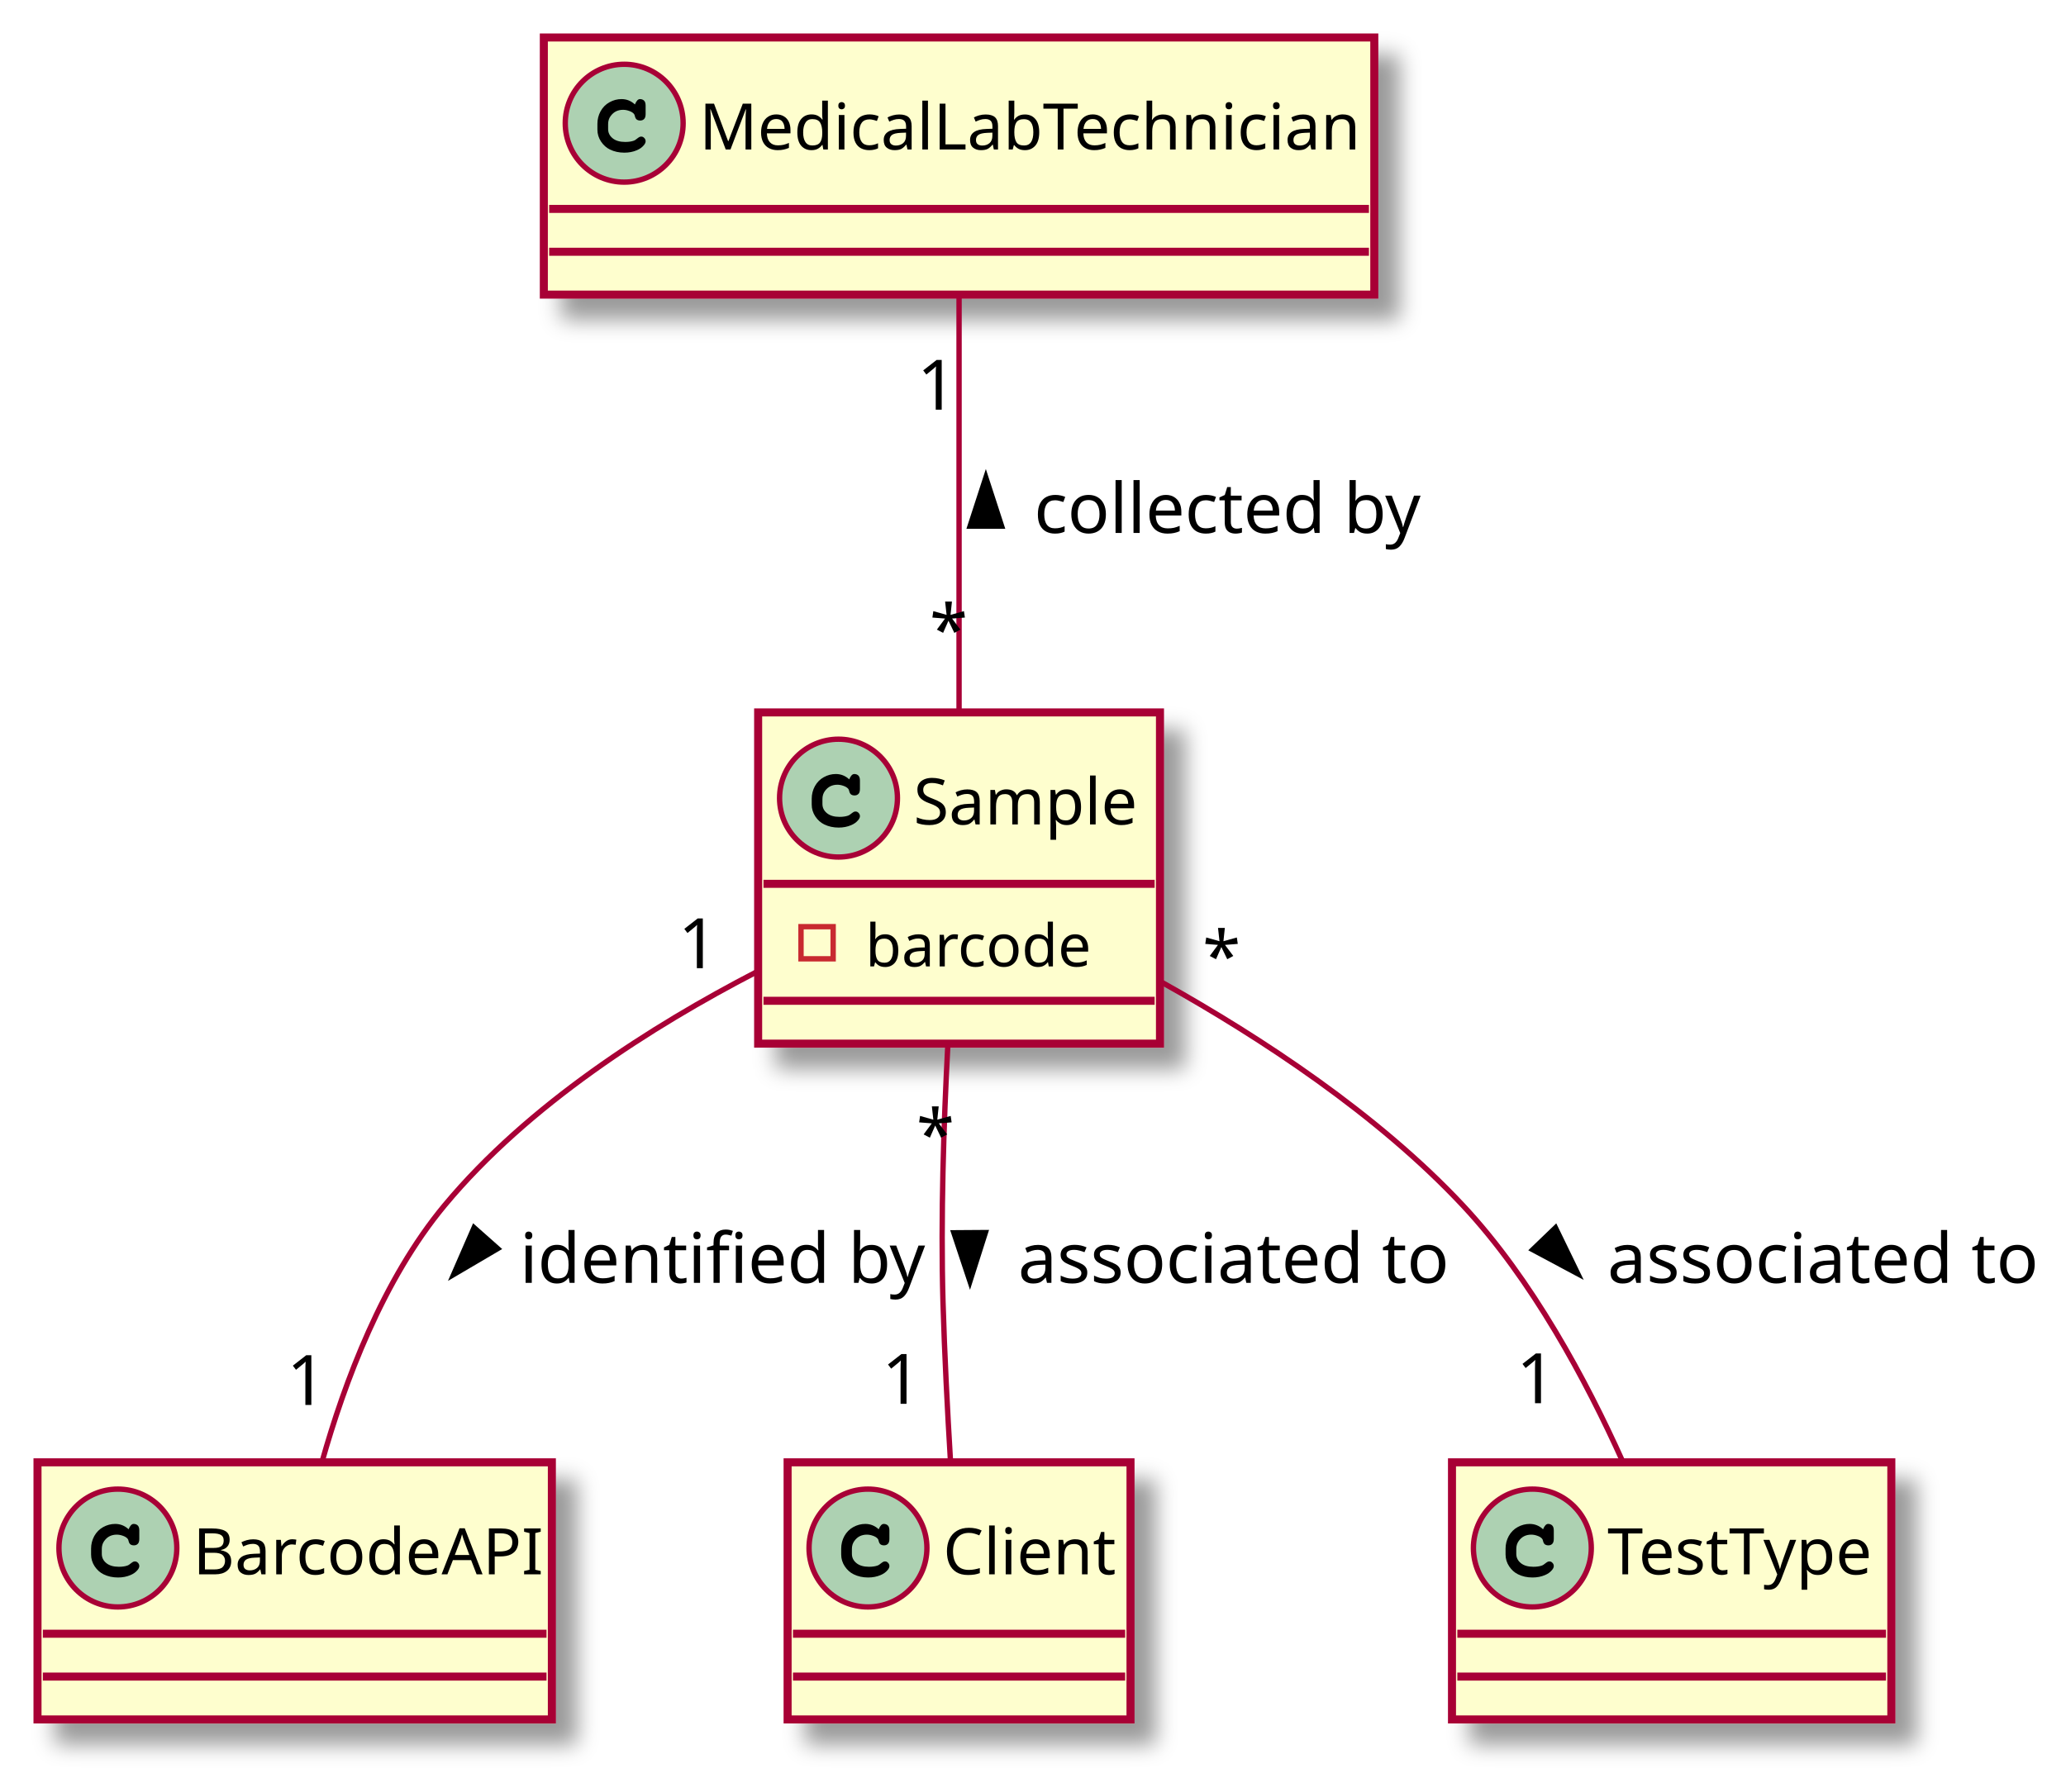
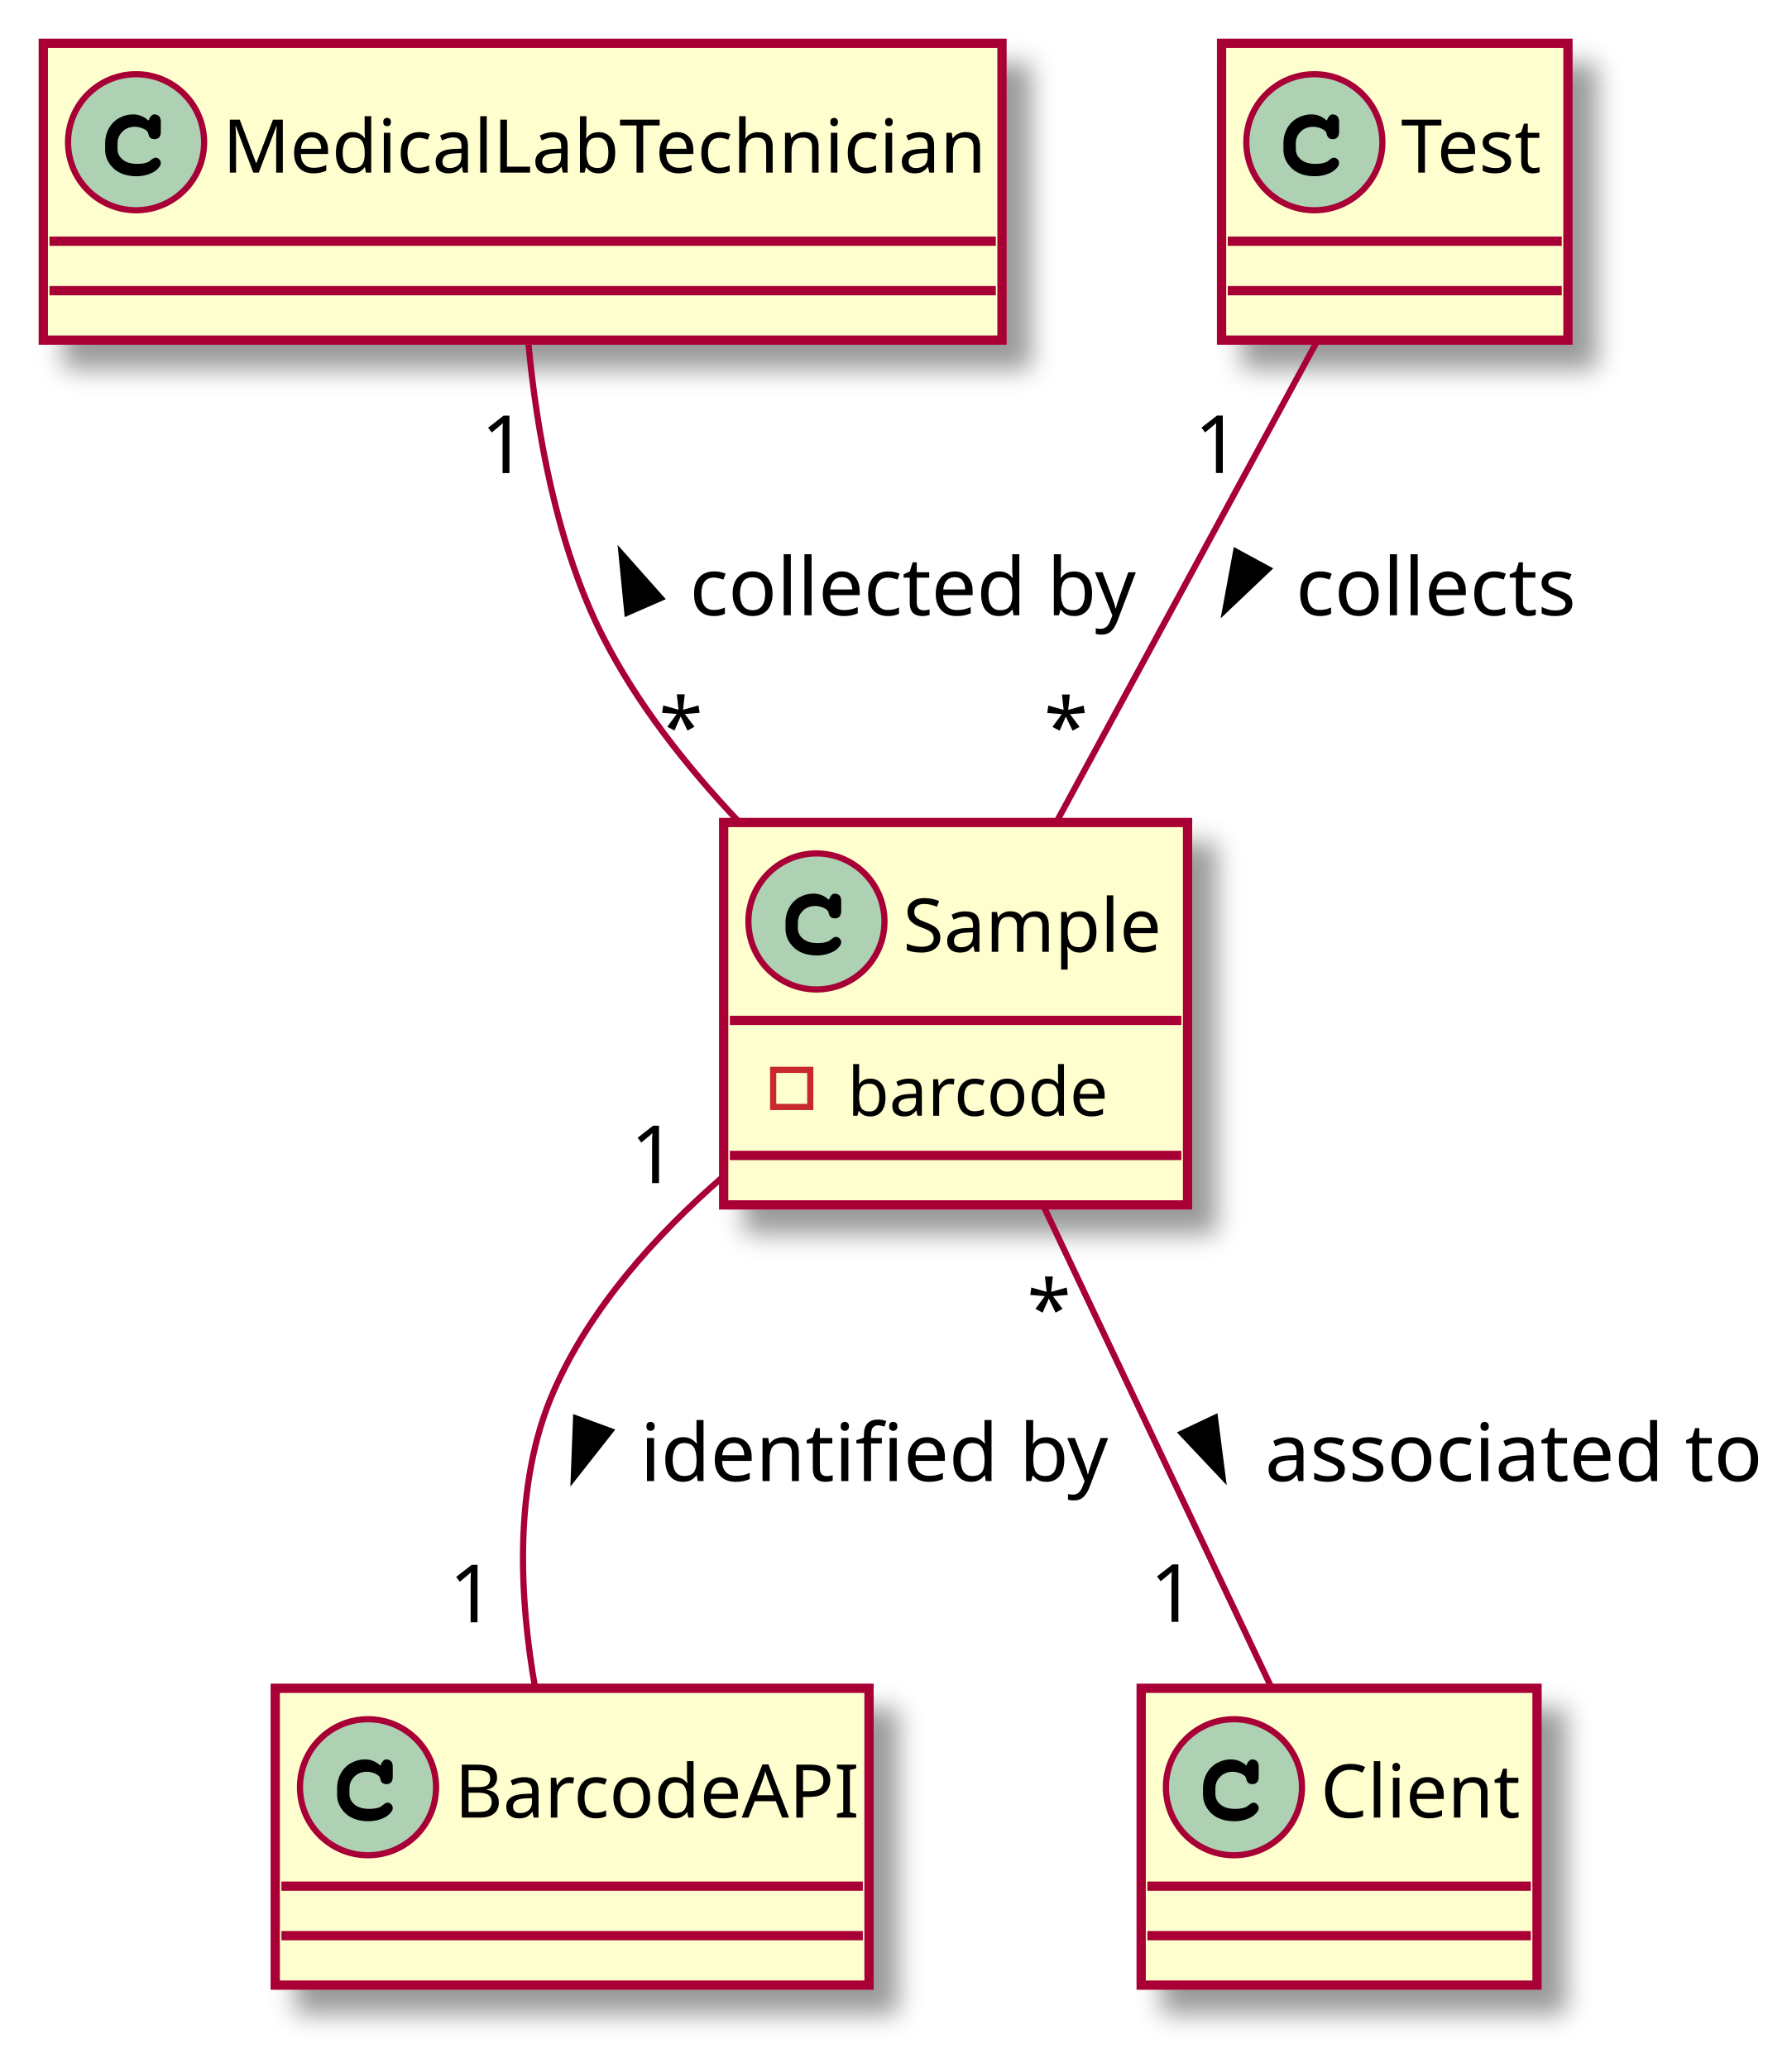
- <svg xmlns="http://www.w3.org/2000/svg" contentScriptType="application/ecmascript" contentStyleType="text/css" height="418.75px" preserveAspectRatio="none" style="width:482px;height:418px;" version="1.1" viewBox="0 0 482 418" width="482.5px" zoomAndPan="magnify">
+ <svg xmlns="http://www.w3.org/2000/svg" contentScriptType="application/ecmascript" contentStyleType="text/css" height="418.75px" preserveAspectRatio="none" style="width:362px;height:418px;" version="1.1" viewBox="0 0 362 418" width="362.5px" zoomAndPan="magnify">
  <defs>
-     <filter height="300%" id="fi0ufb0x0u4cs" width="300%" x="-1" y="-1">
+     <filter height="300%" id="f1dbgn2ozabcc2" width="300%" x="-1" y="-1">
      <feGaussianBlur result="blurOut" stdDeviation="2.5" />
      <feColorMatrix in="blurOut" result="blurOut2" type="matrix" values="0 0 0 0 0 0 0 0 0 0 0 0 0 0 0 0 0 0 .4 0" />
      <feOffset dx="5.0" dy="5.0" in="blurOut2" result="blurOut3" />
      <feBlend in="SourceGraphic" in2="blurOut3" mode="normal" />
    </filter>
  </defs>
  <g>
-     <rect codeLine="2" fill="#FEFECE" filter="url(#fi0ufb0x0u4cs)" height="60" id="MedicalLabTechnician" style="stroke:#A80036;stroke-width:1.875;" width="193.75" x="126.875" y="8.75" />
-     <ellipse cx="145.625" cy="28.75" fill="#ADD1B2" rx="13.75" ry="13.75" style="stroke:#A80036;stroke-width:1.25;" />
-     <path d="M148.125,24.375 Q148.379,23.75 148.672,23.438 Q148.965,23.125 149.297,23.125 Q149.883,23.125 150.254,23.477 Q150.625,23.828 150.625,24.648 L150.625,26.602 Q150.625,27.422 150.273,27.773 Q149.922,28.125 149.375,28.125 Q148.887,28.125 148.574,27.91 Q148.262,27.695 148.125,27.129 Q148.066,26.738 147.852,26.523 Q147.461,26.113 146.758,25.879 Q146.055,25.625 145.352,25.625 Q144.473,25.625 143.731,25.977 Q143.008,26.328 142.441,27.109 Q141.875,27.891 141.875,28.965 L141.875,30.117 Q141.875,31.406 142.93,32.266 Q143.984,33.125 145.859,33.125 Q146.973,33.125 147.754,32.871 Q148.203,32.734 148.711,32.285 Q149.043,32.031 149.219,31.953 Q149.394,31.875 149.609,31.875 Q150.019,31.875 150.312,32.207 Q150.625,32.52 150.625,32.969 Q150.625,33.398 150.195,33.906 Q149.57,34.648 148.574,35.059 Q147.266,35.625 145.664,35.625 Q143.789,35.625 142.285,34.883 Q141.074,34.297 140.215,33.027 Q139.375,31.758 139.375,30.254 L139.375,28.887 Q139.375,27.324 140.117,25.957 Q140.879,24.59 142.188,23.867 Q143.516,23.125 145,23.125 Q145.898,23.125 146.68,23.438 Q147.461,23.75 148.125,24.375 Z " fill="#000000" />
-     <text fill="#000000" font-family="sans-serif" font-size="15" lengthAdjust="spacing" textLength="153.75" x="163.125" y="34.888">MedicalLabTechnician</text>
-     <line style="stroke:#A80036;stroke-width:1.875;" x1="128.125" x2="319.375" y1="48.75" y2="48.75" />
-     <line style="stroke:#A80036;stroke-width:1.875;" x1="128.125" x2="319.375" y1="58.75" y2="58.75" />
-     <rect codeLine="3" fill="#FEFECE" filter="url(#fi0ufb0x0u4cs)" height="77.295" id="Sample" style="stroke:#A80036;stroke-width:1.875;" width="93.75" x="176.875" y="166.25" />
-     <ellipse cx="195.625" cy="186.25" fill="#ADD1B2" rx="13.75" ry="13.75" style="stroke:#A80036;stroke-width:1.25;" />
-     <path d="M198.125,181.875 Q198.379,181.25 198.672,180.938 Q198.965,180.625 199.297,180.625 Q199.883,180.625 200.254,180.977 Q200.625,181.328 200.625,182.148 L200.625,184.102 Q200.625,184.922 200.273,185.273 Q199.922,185.625 199.375,185.625 Q198.887,185.625 198.574,185.41 Q198.262,185.195 198.125,184.629 Q198.066,184.238 197.852,184.023 Q197.461,183.613 196.758,183.379 Q196.055,183.125 195.352,183.125 Q194.473,183.125 193.731,183.477 Q193.008,183.828 192.441,184.609 Q191.875,185.391 191.875,186.465 L191.875,187.617 Q191.875,188.906 192.93,189.766 Q193.984,190.625 195.859,190.625 Q196.973,190.625 197.754,190.371 Q198.203,190.234 198.711,189.785 Q199.043,189.531 199.219,189.453 Q199.394,189.375 199.609,189.375 Q200.019,189.375 200.312,189.707 Q200.625,190.019 200.625,190.469 Q200.625,190.898 200.195,191.406 Q199.57,192.148 198.574,192.559 Q197.266,193.125 195.664,193.125 Q193.789,193.125 192.285,192.383 Q191.074,191.797 190.215,190.527 Q189.375,189.258 189.375,187.754 L189.375,186.387 Q189.375,184.824 190.117,183.457 Q190.879,182.09 192.188,181.367 Q193.516,180.625 195,180.625 Q195.898,180.625 196.68,180.938 Q197.461,181.25 198.125,181.875 Z " fill="#000000" />
-     <text fill="#000000" font-family="sans-serif" font-size="15" lengthAdjust="spacing" textLength="53.75" x="213.125" y="192.388">Sample</text>
-     <line style="stroke:#A80036;stroke-width:1.875;" x1="178.125" x2="269.375" y1="206.25" y2="206.25" />
-     <rect fill="none" height="7.5" style="stroke:#C82930;stroke-width:1.25;" width="7.5" x="186.875" y="216.25" />
-     <text fill="#000000" font-family="sans-serif" font-size="13.75" lengthAdjust="spacing" textLength="50" x="201.875" y="225.524">barcode</text>
-     <line style="stroke:#A80036;stroke-width:1.875;" x1="178.125" x2="269.375" y1="233.545" y2="233.545" />
-     <rect codeLine="6" fill="#FEFECE" filter="url(#fi0ufb0x0u4cs)" height="60" id="BarcodeAPI" style="stroke:#A80036;stroke-width:1.875;" width="120" x="8.75" y="341.25" />
-     <ellipse cx="27.5" cy="361.25" fill="#ADD1B2" rx="13.75" ry="13.75" style="stroke:#A80036;stroke-width:1.25;" />
-     <path d="M30,356.875 Q30.254,356.25 30.547,355.938 Q30.84,355.625 31.172,355.625 Q31.758,355.625 32.129,355.977 Q32.5,356.328 32.5,357.148 L32.5,359.102 Q32.5,359.922 32.148,360.273 Q31.797,360.625 31.25,360.625 Q30.762,360.625 30.449,360.41 Q30.137,360.195 30,359.629 Q29.941,359.238 29.727,359.023 Q29.336,358.613 28.633,358.379 Q27.93,358.125 27.227,358.125 Q26.348,358.125 25.605,358.477 Q24.883,358.828 24.316,359.609 Q23.75,360.391 23.75,361.465 L23.75,362.617 Q23.75,363.906 24.805,364.766 Q25.859,365.625 27.734,365.625 Q28.848,365.625 29.629,365.371 Q30.078,365.234 30.586,364.785 Q30.918,364.531 31.094,364.453 Q31.27,364.375 31.484,364.375 Q31.895,364.375 32.188,364.707 Q32.5,365.019 32.5,365.469 Q32.5,365.898 32.07,366.406 Q31.445,367.148 30.449,367.559 Q29.141,368.125 27.539,368.125 Q25.664,368.125 24.16,367.383 Q22.949,366.797 22.09,365.527 Q21.25,364.258 21.25,362.754 L21.25,361.387 Q21.25,359.824 21.992,358.457 Q22.754,357.09 24.062,356.367 Q25.391,355.625 26.875,355.625 Q27.773,355.625 28.555,355.938 Q29.336,356.25 30,356.875 Z " fill="#000000" />
-     <text fill="#000000" font-family="sans-serif" font-size="15" lengthAdjust="spacing" textLength="80" x="45" y="367.388">BarcodeAPI</text>
-     <line style="stroke:#A80036;stroke-width:1.875;" x1="10" x2="127.5" y1="381.25" y2="381.25" />
-     <line style="stroke:#A80036;stroke-width:1.875;" x1="10" x2="127.5" y1="391.25" y2="391.25" />
-     <rect codeLine="7" fill="#FEFECE" filter="url(#fi0ufb0x0u4cs)" height="60" id="Client" style="stroke:#A80036;stroke-width:1.875;" width="80" x="183.75" y="341.25" />
-     <ellipse cx="202.5" cy="361.25" fill="#ADD1B2" rx="13.75" ry="13.75" style="stroke:#A80036;stroke-width:1.25;" />
-     <path d="M205,356.875 Q205.254,356.25 205.547,355.938 Q205.84,355.625 206.172,355.625 Q206.758,355.625 207.129,355.977 Q207.5,356.328 207.5,357.148 L207.5,359.102 Q207.5,359.922 207.148,360.273 Q206.797,360.625 206.25,360.625 Q205.762,360.625 205.449,360.41 Q205.137,360.195 205,359.629 Q204.941,359.238 204.727,359.023 Q204.336,358.613 203.633,358.379 Q202.93,358.125 202.227,358.125 Q201.348,358.125 200.606,358.477 Q199.883,358.828 199.316,359.609 Q198.75,360.391 198.75,361.465 L198.75,362.617 Q198.75,363.906 199.805,364.766 Q200.859,365.625 202.734,365.625 Q203.848,365.625 204.629,365.371 Q205.078,365.234 205.586,364.785 Q205.918,364.531 206.094,364.453 Q206.269,364.375 206.484,364.375 Q206.894,364.375 207.188,364.707 Q207.5,365.019 207.5,365.469 Q207.5,365.898 207.07,366.406 Q206.445,367.148 205.449,367.559 Q204.141,368.125 202.539,368.125 Q200.664,368.125 199.16,367.383 Q197.949,366.797 197.09,365.527 Q196.25,364.258 196.25,362.754 L196.25,361.387 Q196.25,359.824 196.992,358.457 Q197.754,357.09 199.062,356.367 Q200.391,355.625 201.875,355.625 Q202.773,355.625 203.555,355.938 Q204.336,356.25 205,356.875 Z " fill="#000000" />
-     <text fill="#000000" font-family="sans-serif" font-size="15" lengthAdjust="spacing" textLength="40" x="220" y="367.388">Client</text>
-     <line style="stroke:#A80036;stroke-width:1.875;" x1="185" x2="262.5" y1="381.25" y2="381.25" />
-     <line style="stroke:#A80036;stroke-width:1.875;" x1="185" x2="262.5" y1="391.25" y2="391.25" />
-     <rect codeLine="8" fill="#FEFECE" filter="url(#fi0ufb0x0u4cs)" height="60" id="TestType" style="stroke:#A80036;stroke-width:1.875;" width="102.5" x="338.75" y="341.25" />
-     <ellipse cx="357.5" cy="361.25" fill="#ADD1B2" rx="13.75" ry="13.75" style="stroke:#A80036;stroke-width:1.25;" />
-     <path d="M360,356.875 Q360.254,356.25 360.547,355.938 Q360.84,355.625 361.172,355.625 Q361.758,355.625 362.129,355.977 Q362.5,356.328 362.5,357.148 L362.5,359.102 Q362.5,359.922 362.148,360.273 Q361.797,360.625 361.25,360.625 Q360.762,360.625 360.449,360.41 Q360.137,360.195 360,359.629 Q359.941,359.238 359.727,359.023 Q359.336,358.613 358.633,358.379 Q357.93,358.125 357.227,358.125 Q356.348,358.125 355.606,358.477 Q354.883,358.828 354.316,359.609 Q353.75,360.391 353.75,361.465 L353.75,362.617 Q353.75,363.906 354.805,364.766 Q355.859,365.625 357.734,365.625 Q358.848,365.625 359.629,365.371 Q360.078,365.234 360.586,364.785 Q360.918,364.531 361.094,364.453 Q361.269,364.375 361.484,364.375 Q361.894,364.375 362.188,364.707 Q362.5,365.019 362.5,365.469 Q362.5,365.898 362.07,366.406 Q361.445,367.148 360.449,367.559 Q359.141,368.125 357.539,368.125 Q355.664,368.125 354.16,367.383 Q352.949,366.797 352.09,365.527 Q351.25,364.258 351.25,362.754 L351.25,361.387 Q351.25,359.824 351.992,358.457 Q352.754,357.09 354.062,356.367 Q355.391,355.625 356.875,355.625 Q357.773,355.625 358.555,355.938 Q359.336,356.25 360,356.875 Z " fill="#000000" />
-     <text fill="#000000" font-family="sans-serif" font-size="15" lengthAdjust="spacing" textLength="62.5" x="375" y="367.388">TestType</text>
-     <line style="stroke:#A80036;stroke-width:1.875;" x1="340" x2="440" y1="381.25" y2="381.25" />
-     <line style="stroke:#A80036;stroke-width:1.875;" x1="340" x2="440" y1="391.25" y2="391.25" />
-     <path codeLine="10" d="M176.475,226.825 C152,239.5 123.237,257.825 103.75,281.25 C89.338,298.562 80.362,322.538 75.112,341.2 " fill="none" id="Sample-BarcodeAPI" style="stroke:#A80036;stroke-width:1.25;" />
-     <polygon fill="#000000" points="105.855,297.397,116.103,291.372,110.604,286.499,105.855,297.397" style="stroke:#000000;stroke-width:1.25;" />
-     <text fill="#000000" font-family="sans-serif" font-size="16.25" lengthAdjust="spacing" textLength="86.25" x="121.25" y="299.369">identified by</text>
-     <text fill="#000000" font-family="sans-serif" font-size="16.25" lengthAdjust="spacing" textLength="8.75" x="158.202" y="225.934">1</text>
-     <text fill="#000000" font-family="sans-serif" font-size="16.25" lengthAdjust="spacing" textLength="8.75" x="66.872" y="327.862">1</text>
-     <path codeLine="11" d="M223.75,68.9 C223.75,95.888 223.75,136.35 223.75,165.912 " fill="none" id="MedicalLabTechnician-Sample" style="stroke:#A80036;stroke-width:1.25;" />
-     <polygon fill="#000000" points="230,111.47,226.326,122.776,233.674,122.776,230,111.47" style="stroke:#000000;stroke-width:1.25;" />
-     <text fill="#000000" font-family="sans-serif" font-size="16.25" lengthAdjust="spacing" textLength="87.5" x="241.25" y="124.369">collected by</text>
-     <text fill="#000000" font-family="sans-serif" font-size="16.25" lengthAdjust="spacing" textLength="8.75" x="213.934" y="95.609">1</text>
-     <text fill="#000000" font-family="sans-serif" font-size="16.25" lengthAdjust="spacing" textLength="6.25" x="216.856" y="152.724">*</text>
-     <path codeLine="12" d="M221.113,244.213 C220.162,262.25 219.45,284.113 220,303.75 C220.35,315.962 221.05,329.413 221.75,340.988 " fill="none" id="Sample-Client" style="stroke:#A80036;stroke-width:1.25;" />
-     <polygon fill="#000000" points="226.291,298.97,229.89,287.639,222.543,287.688,226.291,298.97" style="stroke:#000000;stroke-width:1.25;" />
-     <text fill="#000000" font-family="sans-serif" font-size="16.25" lengthAdjust="spacing" textLength="97.5" x="237.5" y="299.369">associated to</text>
-     <text fill="#000000" font-family="sans-serif" font-size="16.25" lengthAdjust="spacing" textLength="6.25" x="213.764" y="270.524">*</text>
-     <text fill="#000000" font-family="sans-serif" font-size="16.25" lengthAdjust="spacing" textLength="8.75" x="205.726" y="327.595">1</text>
-     <path codeLine="13" d="M271.2,229.312 C294.337,242.25 321.4,260.05 341.25,281.25 C357.475,298.575 370.137,322.312 378.488,340.875 " fill="none" id="Sample-TestType" style="stroke:#A80036;stroke-width:1.25;" />
-     <polygon fill="#000000" points="368.082,297.225,362.893,286.529,357.597,291.622,368.082,297.225" style="stroke:#000000;stroke-width:1.25;" />
-     <text fill="#000000" font-family="sans-serif" font-size="16.25" lengthAdjust="spacing" textLength="97.5" x="375" y="299.369">associated to</text>
-     <text fill="#000000" font-family="sans-serif" font-size="16.25" lengthAdjust="spacing" textLength="6.25" x="280.525" y="228.88">*</text>
-     <text fill="#000000" font-family="sans-serif" font-size="16.25" lengthAdjust="spacing" textLength="8.75" x="353.745" y="327.454">1</text>
+     <rect codeLine="2" fill="#FEFECE" filter="url(#f1dbgn2ozabcc2)" height="60" id="MedicalLabTechnician" style="stroke:#A80036;stroke-width:1.875;" width="193.75" x="8.75" y="8.75" />
+     <ellipse cx="27.5" cy="28.75" fill="#ADD1B2" rx="13.75" ry="13.75" style="stroke:#A80036;stroke-width:1.25;" />
+     <path d="M30,24.375 Q30.254,23.75 30.547,23.438 Q30.84,23.125 31.172,23.125 Q31.758,23.125 32.129,23.477 Q32.5,23.828 32.5,24.648 L32.5,26.602 Q32.5,27.422 32.148,27.773 Q31.797,28.125 31.25,28.125 Q30.762,28.125 30.449,27.91 Q30.137,27.695 30,27.129 Q29.941,26.738 29.727,26.523 Q29.336,26.113 28.633,25.879 Q27.93,25.625 27.227,25.625 Q26.348,25.625 25.605,25.977 Q24.883,26.328 24.316,27.109 Q23.75,27.891 23.75,28.965 L23.75,30.117 Q23.75,31.406 24.805,32.266 Q25.859,33.125 27.734,33.125 Q28.848,33.125 29.629,32.871 Q30.078,32.734 30.586,32.285 Q30.918,32.031 31.094,31.953 Q31.27,31.875 31.484,31.875 Q31.895,31.875 32.188,32.207 Q32.5,32.52 32.5,32.969 Q32.5,33.398 32.07,33.906 Q31.445,34.648 30.449,35.059 Q29.141,35.625 27.539,35.625 Q25.664,35.625 24.16,34.883 Q22.949,34.297 22.09,33.027 Q21.25,31.758 21.25,30.254 L21.25,28.887 Q21.25,27.324 21.992,25.957 Q22.754,24.59 24.062,23.867 Q25.391,23.125 26.875,23.125 Q27.773,23.125 28.555,23.438 Q29.336,23.75 30,24.375 Z " fill="#000000" />
+     <text fill="#000000" font-family="sans-serif" font-size="15" lengthAdjust="spacing" textLength="153.75" x="45" y="34.888">MedicalLabTechnician</text>
+     <line style="stroke:#A80036;stroke-width:1.875;" x1="10" x2="201.25" y1="48.75" y2="48.75" />
+     <line style="stroke:#A80036;stroke-width:1.875;" x1="10" x2="201.25" y1="58.75" y2="58.75" />
+     <rect codeLine="3" fill="#FEFECE" filter="url(#f1dbgn2ozabcc2)" height="77.295" id="Sample" style="stroke:#A80036;stroke-width:1.875;" width="93.75" x="146.25" y="166.25" />
+     <ellipse cx="165" cy="186.25" fill="#ADD1B2" rx="13.75" ry="13.75" style="stroke:#A80036;stroke-width:1.25;" />
+     <path d="M167.5,181.875 Q167.754,181.25 168.047,180.938 Q168.34,180.625 168.672,180.625 Q169.258,180.625 169.629,180.977 Q170,181.328 170,182.148 L170,184.102 Q170,184.922 169.648,185.273 Q169.297,185.625 168.75,185.625 Q168.262,185.625 167.949,185.41 Q167.637,185.195 167.5,184.629 Q167.441,184.238 167.227,184.023 Q166.836,183.613 166.133,183.379 Q165.43,183.125 164.727,183.125 Q163.848,183.125 163.106,183.477 Q162.383,183.828 161.816,184.609 Q161.25,185.391 161.25,186.465 L161.25,187.617 Q161.25,188.906 162.305,189.766 Q163.359,190.625 165.234,190.625 Q166.348,190.625 167.129,190.371 Q167.578,190.234 168.086,189.785 Q168.418,189.531 168.594,189.453 Q168.769,189.375 168.984,189.375 Q169.394,189.375 169.688,189.707 Q170,190.019 170,190.469 Q170,190.898 169.57,191.406 Q168.945,192.148 167.949,192.559 Q166.641,193.125 165.039,193.125 Q163.164,193.125 161.66,192.383 Q160.449,191.797 159.59,190.527 Q158.75,189.258 158.75,187.754 L158.75,186.387 Q158.75,184.824 159.492,183.457 Q160.254,182.09 161.562,181.367 Q162.891,180.625 164.375,180.625 Q165.273,180.625 166.055,180.938 Q166.836,181.25 167.5,181.875 Z " fill="#000000" />
+     <text fill="#000000" font-family="sans-serif" font-size="15" lengthAdjust="spacing" textLength="53.75" x="182.5" y="192.388">Sample</text>
+     <line style="stroke:#A80036;stroke-width:1.875;" x1="147.5" x2="238.75" y1="206.25" y2="206.25" />
+     <rect fill="none" height="7.5" style="stroke:#C82930;stroke-width:1.25;" width="7.5" x="156.25" y="216.25" />
+     <text fill="#000000" font-family="sans-serif" font-size="13.75" lengthAdjust="spacing" textLength="50" x="171.25" y="225.524">barcode</text>
+     <line style="stroke:#A80036;stroke-width:1.875;" x1="147.5" x2="238.75" y1="233.545" y2="233.545" />
+     <rect codeLine="6" fill="#FEFECE" filter="url(#f1dbgn2ozabcc2)" height="60" id="BarcodeAPI" style="stroke:#A80036;stroke-width:1.875;" width="120" x="55.625" y="341.25" />
+     <ellipse cx="74.375" cy="361.25" fill="#ADD1B2" rx="13.75" ry="13.75" style="stroke:#A80036;stroke-width:1.25;" />
+     <path d="M76.875,356.875 Q77.129,356.25 77.422,355.938 Q77.715,355.625 78.047,355.625 Q78.633,355.625 79.004,355.977 Q79.375,356.328 79.375,357.148 L79.375,359.102 Q79.375,359.922 79.023,360.273 Q78.672,360.625 78.125,360.625 Q77.637,360.625 77.324,360.41 Q77.012,360.195 76.875,359.629 Q76.816,359.238 76.602,359.023 Q76.211,358.613 75.508,358.379 Q74.805,358.125 74.102,358.125 Q73.223,358.125 72.481,358.477 Q71.758,358.828 71.191,359.609 Q70.625,360.391 70.625,361.465 L70.625,362.617 Q70.625,363.906 71.68,364.766 Q72.734,365.625 74.609,365.625 Q75.723,365.625 76.504,365.371 Q76.953,365.234 77.461,364.785 Q77.793,364.531 77.969,364.453 Q78.144,364.375 78.359,364.375 Q78.769,364.375 79.062,364.707 Q79.375,365.019 79.375,365.469 Q79.375,365.898 78.945,366.406 Q78.32,367.148 77.324,367.559 Q76.016,368.125 74.414,368.125 Q72.539,368.125 71.035,367.383 Q69.824,366.797 68.965,365.527 Q68.125,364.258 68.125,362.754 L68.125,361.387 Q68.125,359.824 68.867,358.457 Q69.629,357.09 70.938,356.367 Q72.266,355.625 73.75,355.625 Q74.648,355.625 75.43,355.938 Q76.211,356.25 76.875,356.875 Z " fill="#000000" />
+     <text fill="#000000" font-family="sans-serif" font-size="15" lengthAdjust="spacing" textLength="80" x="91.875" y="367.388">BarcodeAPI</text>
+     <line style="stroke:#A80036;stroke-width:1.875;" x1="56.875" x2="174.375" y1="381.25" y2="381.25" />
+     <line style="stroke:#A80036;stroke-width:1.875;" x1="56.875" x2="174.375" y1="391.25" y2="391.25" />
+     <rect codeLine="7" fill="#FEFECE" filter="url(#f1dbgn2ozabcc2)" height="60" id="Client" style="stroke:#A80036;stroke-width:1.875;" width="80" x="230.625" y="341.25" />
+     <ellipse cx="249.375" cy="361.25" fill="#ADD1B2" rx="13.75" ry="13.75" style="stroke:#A80036;stroke-width:1.25;" />
+     <path d="M251.875,356.875 Q252.129,356.25 252.422,355.938 Q252.715,355.625 253.047,355.625 Q253.633,355.625 254.004,355.977 Q254.375,356.328 254.375,357.148 L254.375,359.102 Q254.375,359.922 254.023,360.273 Q253.672,360.625 253.125,360.625 Q252.637,360.625 252.324,360.41 Q252.012,360.195 251.875,359.629 Q251.816,359.238 251.602,359.023 Q251.211,358.613 250.508,358.379 Q249.805,358.125 249.102,358.125 Q248.223,358.125 247.481,358.477 Q246.758,358.828 246.191,359.609 Q245.625,360.391 245.625,361.465 L245.625,362.617 Q245.625,363.906 246.68,364.766 Q247.734,365.625 249.609,365.625 Q250.723,365.625 251.504,365.371 Q251.953,365.234 252.461,364.785 Q252.793,364.531 252.969,364.453 Q253.144,364.375 253.359,364.375 Q253.769,364.375 254.062,364.707 Q254.375,365.019 254.375,365.469 Q254.375,365.898 253.945,366.406 Q253.32,367.148 252.324,367.559 Q251.016,368.125 249.414,368.125 Q247.539,368.125 246.035,367.383 Q244.824,366.797 243.965,365.527 Q243.125,364.258 243.125,362.754 L243.125,361.387 Q243.125,359.824 243.867,358.457 Q244.629,357.09 245.938,356.367 Q247.266,355.625 248.75,355.625 Q249.648,355.625 250.43,355.938 Q251.211,356.25 251.875,356.875 Z " fill="#000000" />
+     <text fill="#000000" font-family="sans-serif" font-size="15" lengthAdjust="spacing" textLength="40" x="266.875" y="367.388">Client</text>
+     <line style="stroke:#A80036;stroke-width:1.875;" x1="231.875" x2="309.375" y1="381.25" y2="381.25" />
+     <line style="stroke:#A80036;stroke-width:1.875;" x1="231.875" x2="309.375" y1="391.25" y2="391.25" />
+     <rect codeLine="8" fill="#FEFECE" filter="url(#f1dbgn2ozabcc2)" height="60" id="Test" style="stroke:#A80036;stroke-width:1.875;" width="70" x="246.875" y="8.75" />
+     <ellipse cx="265.625" cy="28.75" fill="#ADD1B2" rx="13.75" ry="13.75" style="stroke:#A80036;stroke-width:1.25;" />
+     <path d="M268.125,24.375 Q268.379,23.75 268.672,23.438 Q268.965,23.125 269.297,23.125 Q269.883,23.125 270.254,23.477 Q270.625,23.828 270.625,24.648 L270.625,26.602 Q270.625,27.422 270.273,27.773 Q269.922,28.125 269.375,28.125 Q268.887,28.125 268.574,27.91 Q268.262,27.695 268.125,27.129 Q268.066,26.738 267.852,26.523 Q267.461,26.113 266.758,25.879 Q266.055,25.625 265.352,25.625 Q264.473,25.625 263.731,25.977 Q263.008,26.328 262.441,27.109 Q261.875,27.891 261.875,28.965 L261.875,30.117 Q261.875,31.406 262.93,32.266 Q263.984,33.125 265.859,33.125 Q266.973,33.125 267.754,32.871 Q268.203,32.734 268.711,32.285 Q269.043,32.031 269.219,31.953 Q269.394,31.875 269.609,31.875 Q270.019,31.875 270.312,32.207 Q270.625,32.52 270.625,32.969 Q270.625,33.398 270.195,33.906 Q269.57,34.648 268.574,35.059 Q267.266,35.625 265.664,35.625 Q263.789,35.625 262.285,34.883 Q261.074,34.297 260.215,33.027 Q259.375,31.758 259.375,30.254 L259.375,28.887 Q259.375,27.324 260.117,25.957 Q260.879,24.59 262.188,23.867 Q263.516,23.125 265,23.125 Q265.898,23.125 266.68,23.438 Q267.461,23.75 268.125,24.375 Z " fill="#000000" />
+     <text fill="#000000" font-family="sans-serif" font-size="15" lengthAdjust="spacing" textLength="30" x="283.125" y="34.888">Test</text>
+     <line style="stroke:#A80036;stroke-width:1.875;" x1="248.125" x2="315.625" y1="48.75" y2="48.75" />
+     <line style="stroke:#A80036;stroke-width:1.875;" x1="248.125" x2="315.625" y1="58.75" y2="58.75" />
+     <path codeLine="10" d="M146.25,237.738 C132.537,249.6 119.263,264.363 111.875,281.25 C103.65,300.038 104.987,323.262 108.162,341.238 " fill="none" id="Sample-BarcodeAPI" style="stroke:#A80036;stroke-width:1.25;" />
+     <polygon fill="#000000" points="115.966,298.585,123.319,289.243,116.424,286.706,115.966,298.585" style="stroke:#000000;stroke-width:1.25;" />
+     <text fill="#000000" font-family="sans-serif" font-size="16.25" lengthAdjust="spacing" textLength="86.25" x="129.375" y="299.369">identified by</text>
+     <text fill="#000000" font-family="sans-serif" font-size="16.25" lengthAdjust="spacing" textLength="8.75" x="127.41" y="239.146">1</text>
+     <text fill="#000000" font-family="sans-serif" font-size="16.25" lengthAdjust="spacing" textLength="8.75" x="90.739" y="327.909">1</text>
+     <path codeLine="11" d="M106.737,68.912 C108.412,86.95 112.438,110.175 121.875,128.75 C128.713,142.2 138.738,154.9 149.113,165.887 " fill="none" id="MedicalLabTechnician-Sample" style="stroke:#A80036;stroke-width:1.25;" />
+     <polygon fill="#000000" points="125.622,111.993,126.783,123.824,133.516,120.882,125.622,111.993" style="stroke:#000000;stroke-width:1.25;" />
+     <text fill="#000000" font-family="sans-serif" font-size="16.25" lengthAdjust="spacing" textLength="87.5" x="139.375" y="124.369">collected by</text>
+     <text fill="#000000" font-family="sans-serif" font-size="16.25" lengthAdjust="spacing" textLength="8.75" x="97.192" y="95.625">1</text>
+     <text fill="#000000" font-family="sans-serif" font-size="16.25" lengthAdjust="spacing" textLength="6.25" x="133.14" y="152.693">*</text>
+     <path codeLine="12" d="M210.9,243.812 C224.85,273.275 243.975,313.688 256.788,340.762 " fill="none" id="Sample-Client" style="stroke:#A80036;stroke-width:1.25;" />
+     <polygon fill="#000000" points="247.049,298.369,245.532,286.578,238.891,289.721,247.049,298.369" style="stroke:#000000;stroke-width:1.25;" />
+     <text fill="#000000" font-family="sans-serif" font-size="16.25" lengthAdjust="spacing" textLength="97.5" x="255.625" y="299.369">associated to</text>
+     <text fill="#000000" font-family="sans-serif" font-size="16.25" lengthAdjust="spacing" textLength="6.25" x="207.534" y="270.355">*</text>
+     <text fill="#000000" font-family="sans-serif" font-size="16.25" lengthAdjust="spacing" textLength="8.75" x="232.38" y="327.816">1</text>
+     <path codeLine="13" d="M266.212,68.9 C251.588,95.888 229.65,136.35 213.637,165.912 " fill="none" id="Test-Sample" style="stroke:#A80036;stroke-width:1.25;" />
+     <polygon fill="#000000" points="247.647,123.215,256.264,115.025,249.804,111.524,247.647,123.215" style="stroke:#000000;stroke-width:1.25;" />
+     <text fill="#000000" font-family="sans-serif" font-size="16.25" lengthAdjust="spacing" textLength="56.25" x="261.875" y="124.369">collects</text>
+     <text fill="#000000" font-family="sans-serif" font-size="16.25" lengthAdjust="spacing" textLength="8.75" x="241.36" y="95.609">1</text>
+     <text fill="#000000" font-family="sans-serif" font-size="16.25" lengthAdjust="spacing" textLength="6.25" x="210.974" y="152.724">*</text>
  </g>
</svg>
